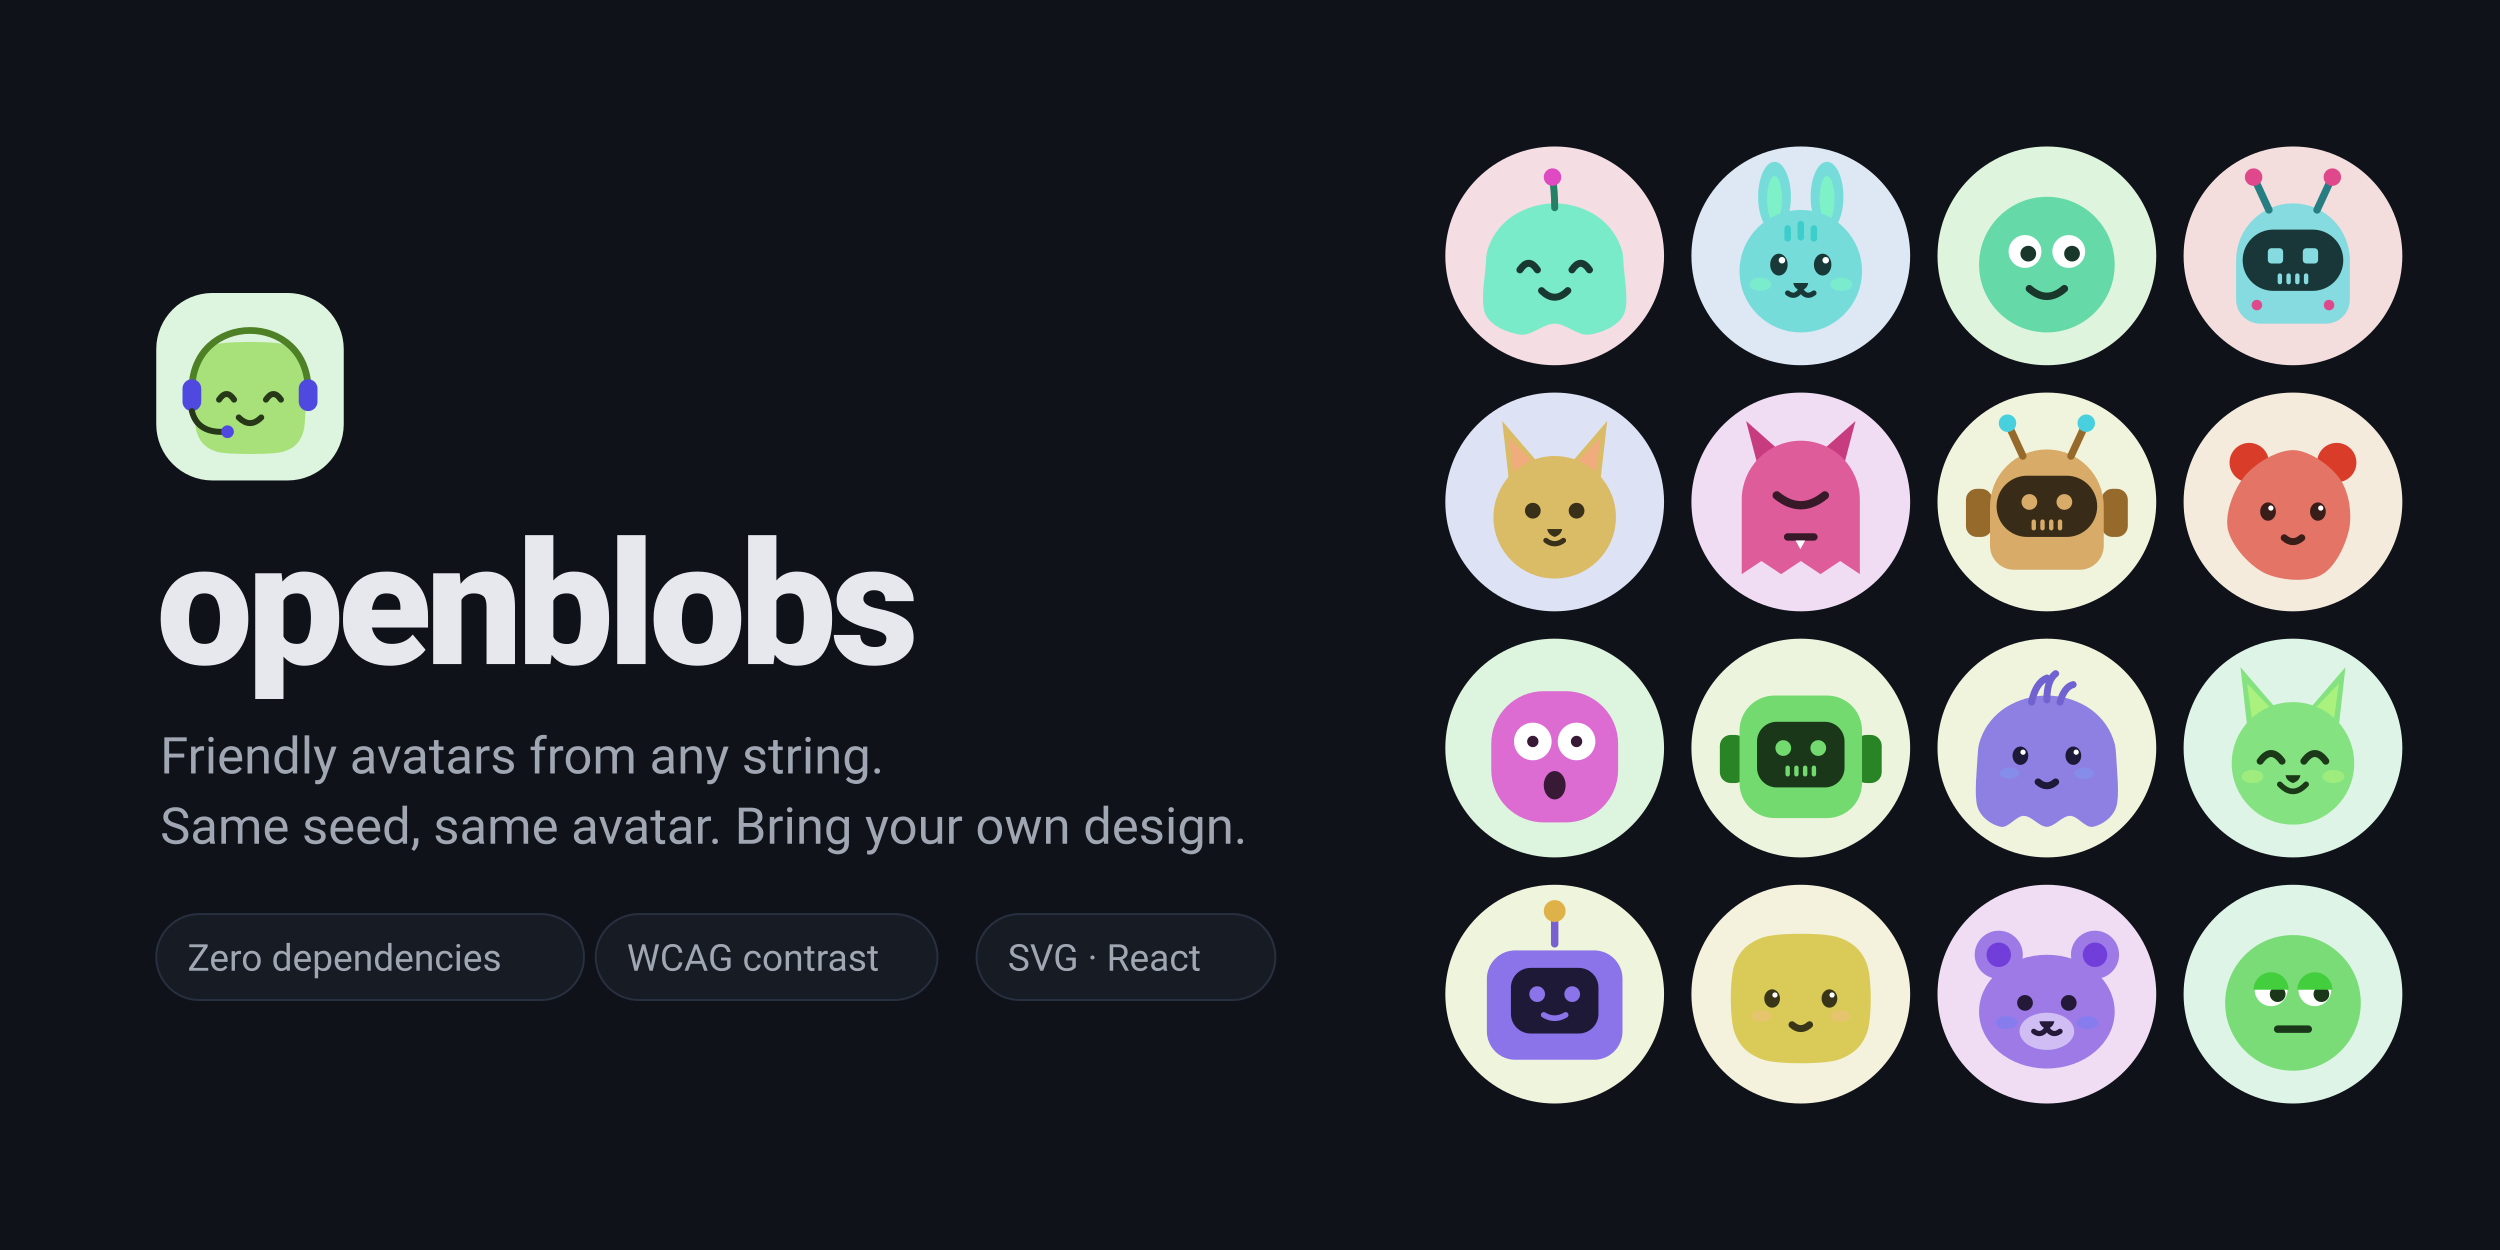
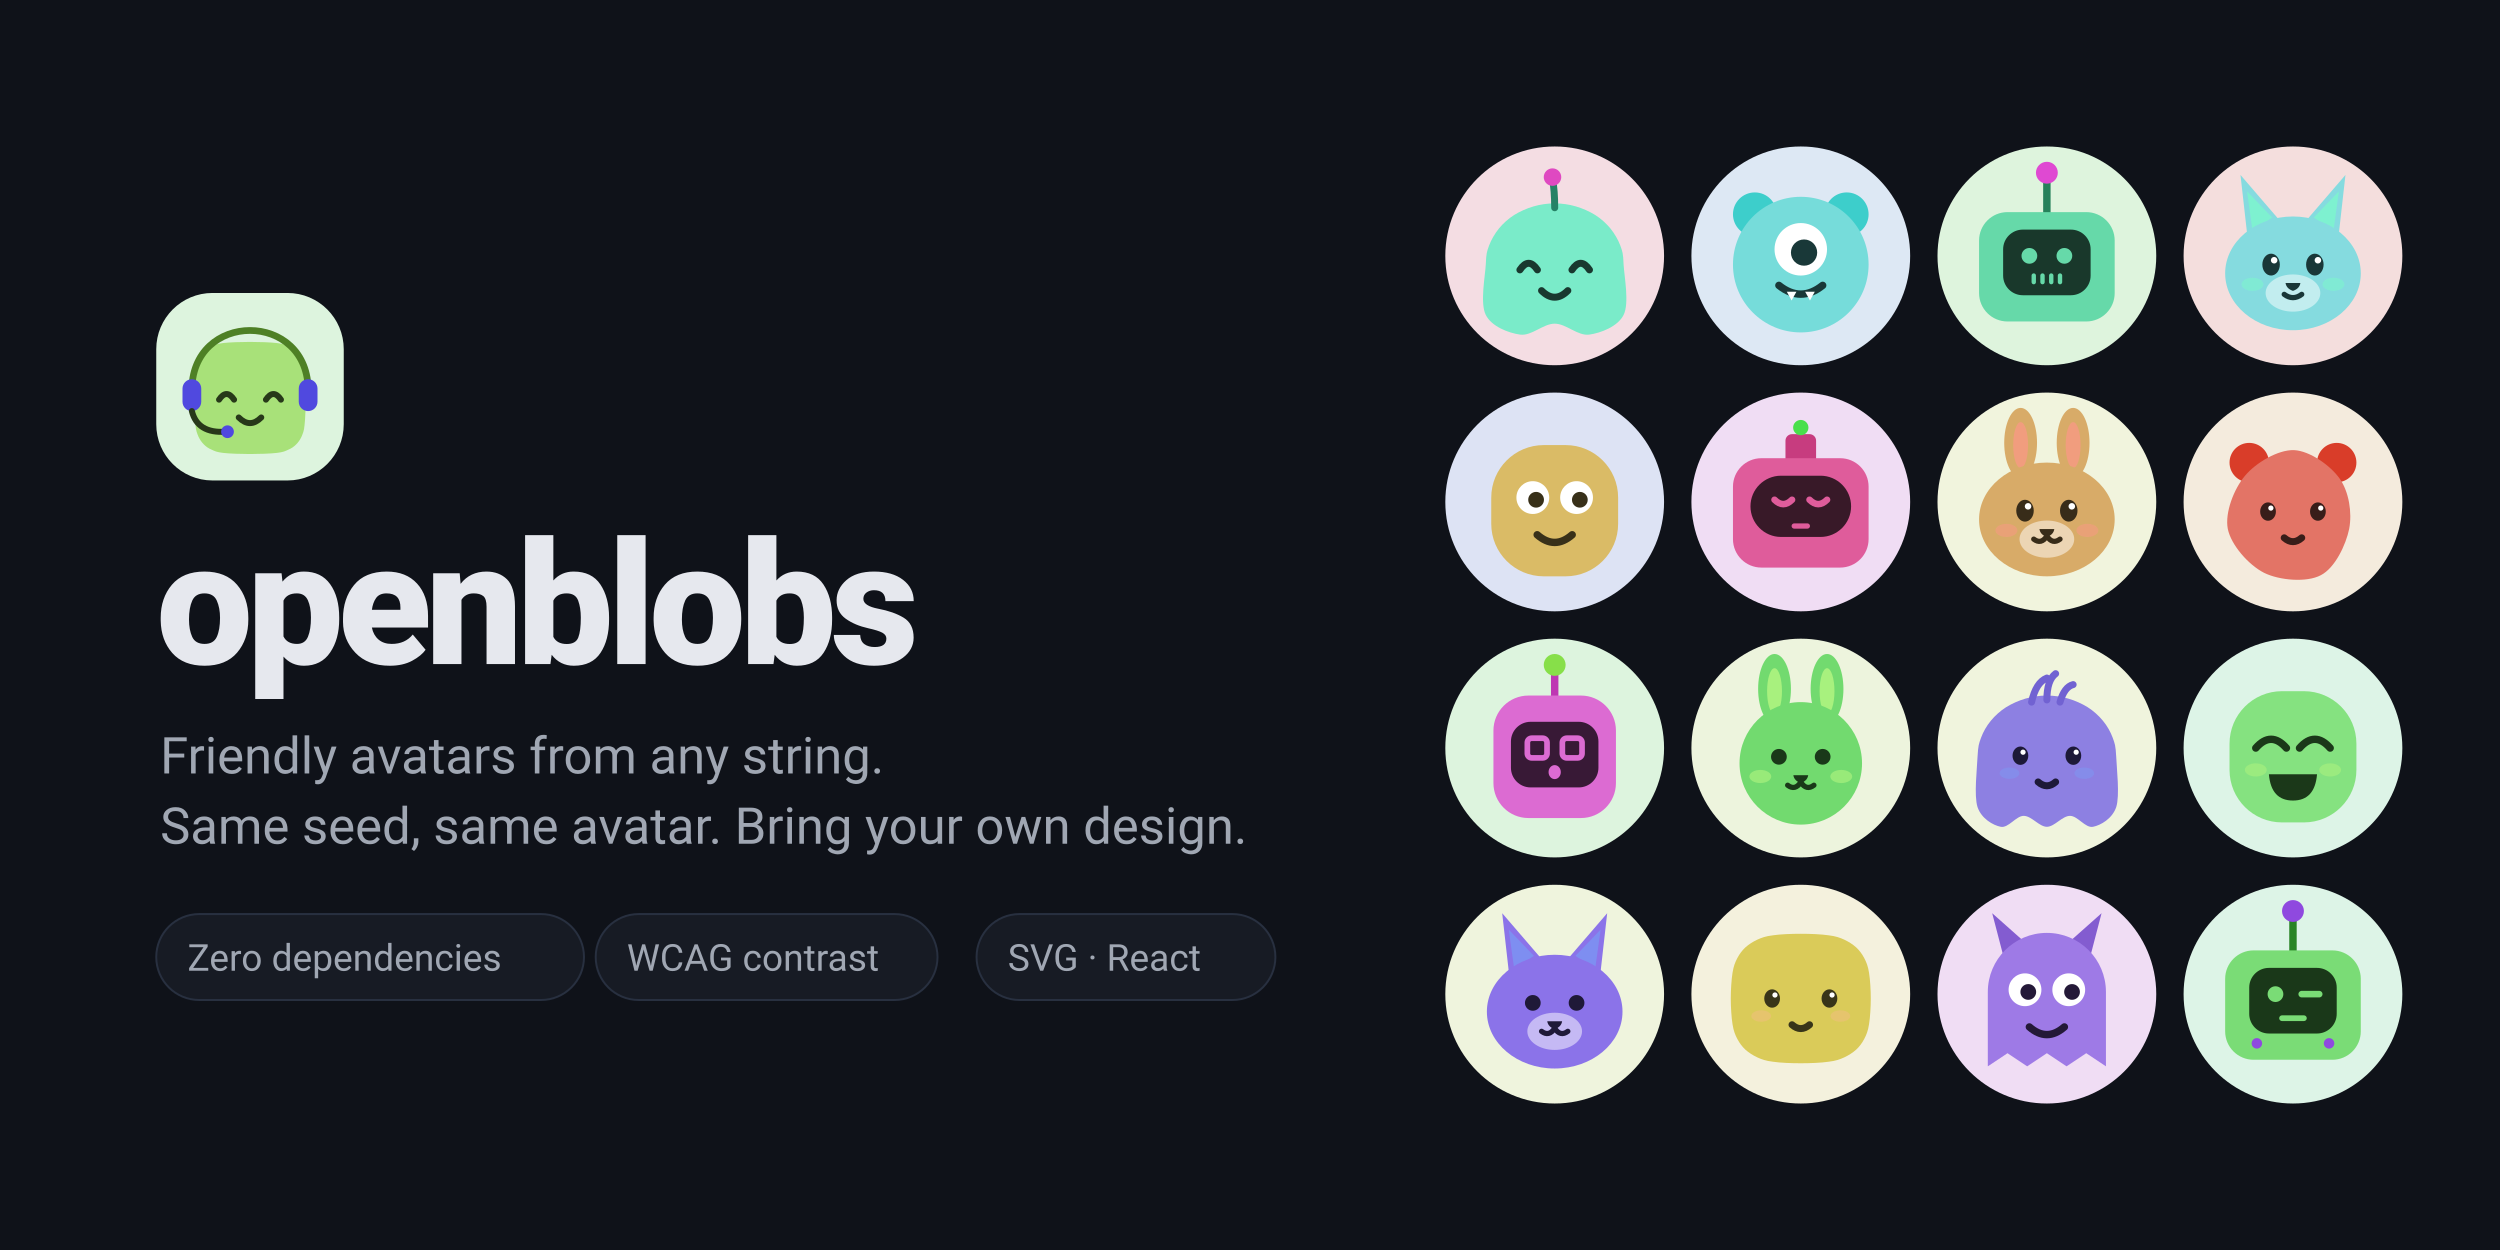
<svg xmlns="http://www.w3.org/2000/svg" viewBox="0 0 1280 640" width="1280" height="640">
  <rect width="1280" height="640" fill="#0f1219" />
  <svg x="80" y="150" viewBox="0 0 100 100" width="96" height="96" aria-hidden="true">
    <rect width="100" height="100" rx="30" fill="#ddf4de" />
    <path d="M79.7 56C79.7 60.8 79.5 67 79.1 70.4C78.8 73.8 78.2 74.8 77.5 76.6C76.7 78.3 75.8 79.6 74.6 80.8C73.4 82 72.1 82.9 70.4 83.6C68.7 84.4 67.7 84.9 64.3 85.3C60.9 85.7 54.8 85.9 50 85.9C45.2 85.9 39.1 85.7 35.7 85.3C32.3 84.9 31.3 84.4 29.6 83.6C27.9 82.9 26.6 82 25.4 80.8C24.2 79.6 23.3 78.3 22.5 76.6C21.8 74.8 21.2 73.8 20.9 70.4C20.5 67 20.3 60.8 20.3 56C20.3 51.2 20.5 45 20.9 41.6C21.2 38.2 21.8 37.2 22.5 35.4C23.3 33.7 24.2 32.4 25.4 31.2C26.6 30 27.9 29.1 29.6 28.4C31.3 27.6 32.3 27.1 35.7 26.7C39.1 26.3 45.2 26.1 50 26.1C54.8 26.1 60.9 26.3 64.3 26.7C67.7 27.1 68.7 27.6 70.4 28.4C72.1 29.1 73.4 30 74.6 31.2C75.8 32.4 76.7 33.7 77.5 35.4C78.2 37.2 78.8 38.2 79.1 41.6C79.5 45 79.7 51.2 79.7 56Z" fill="#a8e179" />
    <path d="M19 53 C18 9 82 9 81 53" stroke="#4e8025" stroke-width="3.6" fill="none" />
    <rect x="14" y="46" width="10" height="17" rx="5" fill="#5049df" />
    <rect x="76" y="46" width="10" height="17" rx="5" fill="#5049df" />
    <path d="M19 63 Q22 75 37 74" stroke="#273819" stroke-width="3.2" stroke-linecap="round" stroke-linejoin="round" fill="none" />
    <circle cx="38" cy="74" r="3.4" fill="#5049df" />
    <path d="M33.5 56.9 q4 -6 8 0 M58.5 56.9 q4 -6 8 0" stroke="#273819" stroke-width="3.2" stroke-linecap="round" stroke-linejoin="round" fill="none" />
    <path d="M44 66.4 q6 6 12 0" stroke="#273819" stroke-width="3.2" stroke-linecap="round" stroke-linejoin="round" fill="none" />
  </svg>
  <text x="80" y="340" font-size="88" fill="#e6e8ee" font-family="system-ui, -apple-system, 'Segoe UI', Roboto, sans-serif" font-weight="800" letter-spacing="-3">openblobs</text>
  <text x="82" y="396" font-size="26" fill="#a0a7b3" font-family="system-ui, -apple-system, 'Segoe UI', Roboto, sans-serif">Friendly avatars from any string.</text>
  <text x="82" y="432" font-size="26" fill="#a0a7b3" font-family="system-ui, -apple-system, 'Segoe UI', Roboto, sans-serif">Same seed, same avatar. Bring your own design.</text>
  <g transform="translate(80 468)">
    <rect width="219" height="44" rx="22" fill="#171b24" stroke="#283040" />
    <text x="16" y="29" font-size="19" fill="#a0a7b3" font-family="system-ui, -apple-system, 'Segoe UI', Roboto, sans-serif">Zero dependencies</text>
  </g>
  <g transform="translate(305 468)">
    <rect width="175" height="44" rx="22" fill="#171b24" stroke="#283040" />
    <text x="16" y="29" font-size="19" fill="#a0a7b3" font-family="system-ui, -apple-system, 'Segoe UI', Roboto, sans-serif">WCAG contrast</text>
  </g>
  <g transform="translate(500 468)">
    <rect width="153" height="44" rx="22" fill="#171b24" stroke="#283040" />
    <text x="16" y="29" font-size="19" fill="#a0a7b3" font-family="system-ui, -apple-system, 'Segoe UI', Roboto, sans-serif">SVG · React</text>
  </g>
  <svg x="740" y="75" viewBox="0 0 100 100" width="112" height="112" aria-hidden="true">
    <circle cx="50" cy="50" r="50" fill="#f4dde3" />
    <path d="M18.5 54C18.7 48.7 19 48.1 20 45.3C21 42.6 22.6 39.9 24.5 37.5C26.4 35.2 28.8 33 31.5 31.3C34.1 29.7 37.2 28.3 40.3 27.4C43.3 26.5 46.8 26 50 26C53.2 26 56.7 26.5 59.7 27.4C62.8 28.3 65.9 29.7 68.5 31.3C71.2 33 73.6 35.2 75.5 37.5C77.4 39.9 79 42.6 80 45.3C81 48.1 81.3 48.7 81.5 54C81.8 59.3 84.2 71.7 81.5 77C78.9 82.3 71 85.3 65.8 86C60.5 86.7 55.3 81 50 81C44.7 81 39.5 86.7 34.2 86C29 85.3 21.1 82.3 18.5 77C15.8 71.7 18.2 59.3 18.5 54Z" fill="#7aebc9" />
    <path d="M50 28 Q50 20 49 15" stroke="#258165" stroke-width="3.2" stroke-linecap="round" stroke-linejoin="round" fill="none" />
    <circle cx="49" cy="14" r="4" fill="#df49c1" />
    <path d="M34.1 56.4 q4 -6 8 0 M57.9 56.4 q4 -6 8 0" stroke="#19382f" stroke-width="3.2" stroke-linecap="round" stroke-linejoin="round" fill="none" />
    <path d="M44 65.9 q6 6 12 0" stroke="#19382f" stroke-width="3.2" stroke-linecap="round" stroke-linejoin="round" fill="none" />
  </svg>
  <svg x="866" y="75" viewBox="0 0 100 100" width="112" height="112" aria-hidden="true">
    <circle cx="50" cy="50" r="50" fill="#dde8f4" />
-     <ellipse cx="38" cy="23" rx="7.5" ry="16" fill="#76dcda" />
-     <ellipse cx="62" cy="23" rx="7.5" ry="16" fill="#76dcda" />
-     <ellipse cx="38" cy="24" rx="3.4" ry="10.5" fill="#7ef1c9" />
-     <ellipse cx="62" cy="24" rx="3.4" ry="10.5" fill="#7ef1c9" />
-     <circle cx="50" cy="57" r="28" fill="#76dcda" />
-     <path d="M44 37.5v4.5M50 35.5v6M56 37.5v4.5" stroke="#3dcecb" stroke-width="3" stroke-linecap="round" />
-     <ellipse cx="40" cy="54" rx="4" ry="5" fill="#193838" />
-     <ellipse cx="60" cy="54" rx="4" ry="5" fill="#193838" />
+     <circle cx="29" cy="31" r="10" fill="#3dcecb" />
+     <circle cx="71" cy="31" r="10" fill="#3dcecb" />
+     <circle cx="50" cy="54" r="31" fill="#76dcda" />
+     <circle cx="50" cy="47" r="12" fill="#fff" />
+     <circle cx="51.5" cy="48.5" r="6" fill="#193838" />
+     <path d="M40 63.5q10 8 20 0" stroke="#193838" stroke-width="3.4" stroke-linecap="round" stroke-linejoin="round" fill="none" />
+     <path d="M43.6 66.4l2.2 4 2.2-4zM52 66.4l2.2 4 2.2-4z" fill="#fff" />
+   </svg>
+   <svg x="992" y="75" viewBox="0 0 100 100" width="112" height="112" aria-hidden="true">
+     <circle cx="50" cy="50" r="50" fill="#def4dd" />
+     <path d="M50 36V15" stroke="#26815b" stroke-width="3.4" stroke-linecap="round" />
+     <circle cx="50" cy="12" r="5" fill="#df49d2" />
+     <rect x="19" y="30" width="62" height="50" rx="13" fill="#66d9a9" />
+     <rect x="30" y="38" width="40" height="30" rx="9" fill="#19382b" />
+     <circle cx="42" cy="50" r="3.6" fill="#66d9a9" />
+     <circle cx="58" cy="50" r="3.6" fill="#66d9a9" />
+     <path d="M44 59v3M48 59v3M52 59v3M56 59v3" stroke="#66d9a9" stroke-width="2" stroke-linecap="round" stroke-linejoin="round" fill="none" />
+   </svg>
+   <svg x="1118" y="75" viewBox="0 0 100 100" width="112" height="112" aria-hidden="true">
+     <circle cx="50" cy="50" r="50" fill="#f4dedd" />
+     <path d="M29.5 44 26 13l18.5 21.5zM70.5 44 74 13 55.5 34.5z" fill="#85dbdf" />
+     <path d="M31.5 38.5 29 20.5l11.5 12zM68.5 38.5 71 20.5l-11.5 12z" fill="#7ef1d0" />
+     <ellipse cx="50" cy="58" rx="31" ry="26" fill="#85dbdf" />
+     <ellipse cx="50" cy="67" rx="12.5" ry="8.5" fill="#fff" opacity=".5" />
+     <ellipse cx="40" cy="54" rx="4" ry="5" fill="#193738" />
+     <ellipse cx="60" cy="54" rx="4" ry="5" fill="#193738" />
    <circle cx="41.4" cy="52" r="1.5" fill="#fff" />
    <circle cx="61.4" cy="52" r="1.5" fill="#fff" />
-     <path d="M46.6 62.4h6.8q-.4 2.6-3.4 3.6-3-1-3.4-3.6z" fill="#193838" />
-     <path d="M50 65.6q-2.6 4-6 1.4M50 65.6q2.6 4 6 1.4" stroke="#193838" stroke-width="2.4" stroke-linecap="round" stroke-linejoin="round" fill="none" />
-     <ellipse cx="31.5" cy="63" rx="5" ry="3" fill="#7ef1c9" opacity=".7" />
-     <ellipse cx="68.5" cy="63" rx="5" ry="3" fill="#7ef1c9" opacity=".7" />
-   </svg>
-   <svg x="992" y="75" viewBox="0 0 100 100" width="112" height="112" aria-hidden="true">
-     <circle cx="50" cy="50" r="50" fill="#def4dd" />
-     <circle cx="50" cy="54" r="31" fill="#66d9a9" />
+     <path d="M46.6 62.4h6.8q-.4 2.6-3.4 3.6-3-1-3.4-3.6z" fill="#193738" />
+     <path d="M46 67.6q4 3 8 0" stroke="#193738" stroke-width="2.4" stroke-linecap="round" stroke-linejoin="round" fill="none" />
+     <ellipse cx="31.5" cy="63" rx="5" ry="3" fill="#7ef1d0" opacity=".7" />
+     <ellipse cx="68.5" cy="63" rx="5" ry="3" fill="#7ef1d0" opacity=".7" />
+   </svg>
+   <svg x="740" y="201" viewBox="0 0 100 100" width="112" height="112" aria-hidden="true">
+     <circle cx="50" cy="50" r="50" fill="#dde3f4" />
+     <rect x="21" y="24" width="58" height="60" rx="24" fill="#dabb66" />
    <circle cx="40" cy="48" r="7.5" fill="#fff" />
    <circle cx="60" cy="48" r="7.5" fill="#fff" />
-     <circle cx="41.5" cy="49" r="3.6" fill="#19382b" />
-     <circle cx="61.5" cy="49" r="3.6" fill="#19382b" />
-     <path d="M42 65q8 7 16 0" stroke="#19382b" stroke-width="3.4" stroke-linecap="round" stroke-linejoin="round" fill="none" />
-   </svg>
-   <svg x="1118" y="75" viewBox="0 0 100 100" width="112" height="112" aria-hidden="true">
-     <circle cx="50" cy="50" r="50" fill="#f4dedd" />
-     <path d="M24 52a26 26 0 0 1 52 0v18a11 11 0 0 1-11 11H35a11 11 0 0 1-11-11z" fill="#85dbdf" />
-     <path d="M39 29 33 16M61 29l6-13" stroke="#267e83" stroke-width="3.4" stroke-linecap="round" />
-     <circle cx="32" cy="14" r="4" fill="#df498c" />
-     <circle cx="68" cy="14" r="4" fill="#df498c" />
-     <rect x="27" y="38" width="46" height="28" rx="14" fill="#193738" />
-     <rect x="38.5" y="46.5" width="7" height="7" rx="1.6" fill="#85dbdf" />
-     <rect x="54.5" y="46.5" width="7" height="7" rx="1.6" fill="#85dbdf" />
-     <path d="M44 59v3M48 59v3M52 59v3M56 59v3" stroke="#85dbdf" stroke-width="2" stroke-linecap="round" stroke-linejoin="round" fill="none" />
-     <circle cx="33.5" cy="72.5" r="2.4" fill="#df498c" />
-     <circle cx="66.5" cy="72.5" r="2.4" fill="#df498c" />
-   </svg>
-   <svg x="740" y="201" viewBox="0 0 100 100" width="112" height="112" aria-hidden="true">
-     <circle cx="50" cy="50" r="50" fill="#dde3f4" />
-     <path d="M29.5 44 26 13l18.5 21.5zM70.5 44 74 13 55.5 34.5z" fill="#dabb66" />
-     <path d="M31.5 38.5 29 20.5l11.5 12zM68.5 38.5 71 20.5l-11.5 12z" fill="#f1ac7e" />
-     <circle cx="50" cy="57" r="28" fill="#dabb66" />
-     <circle cx="40" cy="54" r="3.6" fill="#383019" />
-     <circle cx="60" cy="54" r="3.6" fill="#383019" />
-     <path d="M46.6 62.4h6.8q-.4 2.6-3.4 3.6-3-1-3.4-3.6z" fill="#383019" />
-     <path d="M46 67.6q4 3 8 0" stroke="#383019" stroke-width="2.4" stroke-linecap="round" stroke-linejoin="round" fill="none" />
+     <circle cx="41.5" cy="49" r="3.6" fill="#383019" />
+     <circle cx="61.5" cy="49" r="3.6" fill="#383019" />
+     <path d="M42 65q8 7 16 0" stroke="#383019" stroke-width="3.4" stroke-linecap="round" stroke-linejoin="round" fill="none" />
  </svg>
  <svg x="866" y="201" viewBox="0 0 100 100" width="112" height="112" aria-hidden="true">
    <circle cx="50" cy="50" r="50" fill="#f0ddf4" />
-     <path d="M31 36 25 13 43 29zM69 36l6-23-18 16z" fill="#c73c7f" />
-     <path d="M23 83V49a27 27 0 0 1 54 0v34l-9-6-9 6-9-6-9 6-9-6z" fill="#df5c9b" />
-     <path d="M39 47q11 9 22 0" stroke="#381928" stroke-width="3.8" stroke-linecap="round" stroke-linejoin="round" fill="none" />
-     <path d="M44 66h12" stroke="#381928" stroke-width="3.4" stroke-linecap="round" stroke-linejoin="round" fill="none" />
-     <path d="M47.6 67.6l2.2 4 2.2-4z" fill="#fff" />
+     <rect x="43" y="19" width="14" height="17" rx="3" fill="#c73c7f" />
+     <circle cx="50" cy="16" r="3.5" fill="#49df4b" />
+     <rect x="19" y="30" width="62" height="50" rx="13" fill="#df5c9b" />
+     <rect x="27" y="38" width="46" height="28" rx="14" fill="#381928" />
+     <path d="M38 49q4 4 8 0M54 49q4 4 8 0" stroke="#df5c9b" stroke-width="3" stroke-linecap="round" stroke-linejoin="round" fill="none" />
+     <path d="M47 61h6" stroke="#df5c9b" stroke-width="2.4" stroke-linecap="round" stroke-linejoin="round" fill="none" />
  </svg>
  <svg x="992" y="201" viewBox="0 0 100 100" width="112" height="112" aria-hidden="true">
    <circle cx="50" cy="50" r="50" fill="#f1f4dd" />
-     <rect x="13" y="44" width="12" height="22" rx="5" fill="#956a2b" />
-     <rect x="75" y="44" width="12" height="22" rx="5" fill="#956a2b" />
-     <path d="M24 52a26 26 0 0 1 52 0v18a11 11 0 0 1-11 11H35a11 11 0 0 1-11-11z" fill="#d8ab68" />
-     <path d="M39 29 33 16M61 29l6-13" stroke="#956a2b" stroke-width="3.4" stroke-linecap="round" />
-     <circle cx="32" cy="14" r="4" fill="#49d0df" />
-     <circle cx="68" cy="14" r="4" fill="#49d0df" />
-     <rect x="27" y="38" width="46" height="28" rx="14" fill="#382c19" />
-     <circle cx="42" cy="50" r="3.6" fill="#d8ab68" />
-     <circle cx="58" cy="50" r="3.6" fill="#d8ab68" />
-     <path d="M44 59v3M48 59v3M52 59v3M56 59v3" stroke="#d8ab68" stroke-width="2" stroke-linecap="round" stroke-linejoin="round" fill="none" />
+     <ellipse cx="38" cy="23" rx="7.5" ry="16" fill="#d8ab68" />
+     <ellipse cx="62" cy="23" rx="7.5" ry="16" fill="#d8ab68" />
+     <ellipse cx="38" cy="24" rx="3.4" ry="10.5" fill="#f19d7e" />
+     <ellipse cx="62" cy="24" rx="3.4" ry="10.5" fill="#f19d7e" />
+     <ellipse cx="50" cy="58" rx="31" ry="26" fill="#d8ab68" />
+     <ellipse cx="50" cy="67" rx="12.5" ry="8.5" fill="#fff" opacity=".5" />
+     <ellipse cx="40" cy="54" rx="4" ry="5" fill="#382c19" />
+     <ellipse cx="60" cy="54" rx="4" ry="5" fill="#382c19" />
+     <circle cx="41.4" cy="52" r="1.5" fill="#fff" />
+     <circle cx="61.4" cy="52" r="1.5" fill="#fff" />
+     <path d="M46.6 62.4h6.8q-.4 2.6-3.4 3.6-3-1-3.4-3.6z" fill="#382c19" />
+     <path d="M50 65.6q-2.6 4-6 1.4M50 65.6q2.6 4 6 1.4" stroke="#382c19" stroke-width="2.4" stroke-linecap="round" stroke-linejoin="round" fill="none" />
+     <ellipse cx="31.5" cy="63" rx="5" ry="3" fill="#f19d7e" opacity=".7" />
+     <ellipse cx="68.5" cy="63" rx="5" ry="3" fill="#f19d7e" opacity=".7" />
  </svg>
  <svg x="1118" y="201" viewBox="0 0 100 100" width="112" height="112" aria-hidden="true">
    <circle cx="50" cy="50" r="50" fill="#f4ebdd" />
    <circle cx="30" cy="32" r="9" fill="#d93d29" />
    <circle cx="70" cy="32" r="9" fill="#d93d29" />
    <path d="M20.2 62.3C18.8 54.9 23 44 28.1 38C33.1 32 43.2 26.1 50.4 26.3C57.7 26.6 67.2 33.4 71.4 39.4C75.6 45.4 77.1 54.9 75.7 62.3C74.2 69.6 69.2 80.2 62.7 83.5C56.3 86.9 43.9 85.9 36.8 82.4C29.7 78.8 21.7 69.7 20.2 62.3Z" fill="#e37466" />
    <ellipse cx="38.6" cy="54.4" rx="3.6" ry="4.2" fill="#381d19" />
    <circle cx="39.9" cy="52.8" r="1.2" fill="#fff" />
    <ellipse cx="61.4" cy="54.4" rx="3.6" ry="4.2" fill="#381d19" />
    <circle cx="62.7" cy="52.8" r="1.2" fill="#fff" />
    <path d="M46 66.4 q4 3.5 8 0" stroke="#381d19" stroke-width="3.2" stroke-linecap="round" stroke-linejoin="round" fill="none" />
  </svg>
  <svg x="740" y="327" viewBox="0 0 100 100" width="112" height="112" aria-hidden="true">
    <circle cx="50" cy="50" r="50" fill="#ddf4de" />
-     <rect x="21" y="24" width="58" height="60" rx="24" fill="#dc6bd2" />
-     <circle cx="40" cy="47" r="8.6" fill="#fff" />
-     <circle cx="60" cy="47" r="8.6" fill="#fff" />
-     <circle cx="40" cy="47" r="2.6" fill="#381936" />
-     <circle cx="60" cy="47" r="2.6" fill="#381936" />
-     <ellipse cx="50" cy="67" rx="5" ry="6.5" fill="#381936" />
+     <path d="M50 36V15" stroke="#be37b3" stroke-width="3.4" stroke-linecap="round" />
+     <circle cx="50" cy="12" r="5" fill="#87df49" />
+     <rect x="22" y="26" width="56" height="56" rx="16" fill="#dc6bd2" />
+     <rect x="30" y="38" width="40" height="30" rx="9" fill="#381936" />
+     <rect x="37.5" y="45.5" width="9" height="9" rx="2" stroke="#dc6bd2" stroke-width="2.6" fill="none" />
+     <rect x="53.5" y="45.5" width="9" height="9" rx="2" stroke="#dc6bd2" stroke-width="2.6" fill="none" />
+     <ellipse cx="50" cy="61" rx="2.8" ry="3.2" fill="#dc6bd2" />
  </svg>
  <svg x="866" y="327" viewBox="0 0 100 100" width="112" height="112" aria-hidden="true">
    <circle cx="50" cy="50" r="50" fill="#edf4dd" />
-     <rect x="13" y="44" width="12" height="22" rx="5" fill="#298426" />
-     <rect x="75" y="44" width="12" height="22" rx="5" fill="#298426" />
-     <rect x="22" y="26" width="56" height="56" rx="16" fill="#72da6f" />
-     <rect x="30" y="38" width="40" height="30" rx="9" fill="#1a3819" />
-     <circle cx="42" cy="50" r="3.6" fill="#72da6f" />
-     <circle cx="58" cy="50" r="3.6" fill="#72da6f" />
-     <path d="M44 59v3M48 59v3M52 59v3M56 59v3" stroke="#72da6f" stroke-width="2" stroke-linecap="round" stroke-linejoin="round" fill="none" />
+     <ellipse cx="38" cy="23" rx="7.5" ry="16" fill="#72da6f" />
+     <ellipse cx="62" cy="23" rx="7.5" ry="16" fill="#72da6f" />
+     <ellipse cx="38" cy="24" rx="3.4" ry="10.5" fill="#a8f17e" />
+     <ellipse cx="62" cy="24" rx="3.4" ry="10.5" fill="#a8f17e" />
+     <circle cx="50" cy="57" r="28" fill="#72da6f" />
+     <circle cx="40" cy="54" r="3.6" fill="#1a3819" />
+     <circle cx="60" cy="54" r="3.6" fill="#1a3819" />
+     <path d="M46.6 62.4h6.8q-.4 2.6-3.4 3.6-3-1-3.4-3.6z" fill="#1a3819" />
+     <path d="M50 65.6q-2.6 4-6 1.4M50 65.6q2.6 4 6 1.4" stroke="#1a3819" stroke-width="2.4" stroke-linecap="round" stroke-linejoin="round" fill="none" />
+     <ellipse cx="31.5" cy="63" rx="5" ry="3" fill="#a8f17e" opacity=".7" />
+     <ellipse cx="68.5" cy="63" rx="5" ry="3" fill="#a8f17e" opacity=".7" />
  </svg>
  <svg x="992" y="327" viewBox="0 0 100 100" width="112" height="112" aria-hidden="true">
    <circle cx="50" cy="50" r="50" fill="#f0f4dd" />
    <path d="M18.3 54C18.6 48.7 18.9 48.1 19.9 45.3C20.9 42.6 22.4 39.9 24.4 37.5C26.3 35.2 28.7 33 31.4 31.3C34 29.7 37.1 28.3 40.2 27.4C43.3 26.5 46.7 26 50 26C53.3 26 56.7 26.5 59.8 27.4C62.9 28.3 66 29.7 68.6 31.3C71.3 33 73.7 35.2 75.6 37.5C77.6 39.9 79.1 42.6 80.1 45.3C81.1 48.1 81.4 48.7 81.7 54C81.9 59.3 83.4 71.7 81.7 77C79.9 82.3 74.6 85.3 71.1 86C67.6 86.7 64.1 81 60.6 81C57 81 53.5 86 50 86C46.5 86 43 81 39.4 81C35.9 81 32.4 86.7 28.9 86C25.4 85.3 20.1 82.3 18.3 77C16.6 71.7 18.1 59.3 18.3 54Z" fill="#8d80e2" />
    <path d="M43 29 q2 -9 7 -11 M50 28 q0 -9 4 -12 M56 29 q2 -7 6 -8" stroke="#7162d2" stroke-width="3.2" stroke-linecap="round" stroke-linejoin="round" fill="none" />
    <ellipse cx="32.9" cy="61.5" rx="4.5" ry="2.6" fill="#7e95f1" opacity=".55" />
    <ellipse cx="67.1" cy="61.5" rx="4.5" ry="2.6" fill="#7e95f1" opacity=".55" />
    <ellipse cx="37.9" cy="53.5" rx="3.6" ry="4.2" fill="#1d1938" />
    <circle cx="39.1" cy="51.9" r="1.2" fill="#fff" />
    <ellipse cx="62.1" cy="53.5" rx="3.6" ry="4.2" fill="#1d1938" />
    <circle cx="63.4" cy="51.9" r="1.2" fill="#fff" />
    <path d="M46 65.5 q4 3.5 8 0" stroke="#1d1938" stroke-width="3.2" stroke-linecap="round" stroke-linejoin="round" fill="none" />
  </svg>
  <svg x="1118" y="327" viewBox="0 0 100 100" width="112" height="112" aria-hidden="true">
    <circle cx="50" cy="50" r="50" fill="#ddf4e7" />
-     <path d="M29.5 44 26 13l18.5 21.5zM70.5 44 74 13 55.5 34.5z" fill="#85e280" />
-     <path d="M31.5 38.5 29 20.5l11.5 12zM68.5 38.5 71 20.5l-11.5 12z" fill="#aaf17e" />
-     <circle cx="50" cy="57" r="28" fill="#85e280" />
-     <path d="M35 56q5-7 10 0M55 56q5-7 10 0" stroke="#1b3819" stroke-width="3.2" stroke-linecap="round" stroke-linejoin="round" fill="none" />
-     <path d="M46.6 62.4h6.8q-.4 2.6-3.4 3.6-3-1-3.4-3.6z" fill="#1b3819" />
-     <path d="M44 66.6q6 6.4 12 0" stroke="#1b3819" stroke-width="2.6" stroke-linecap="round" stroke-linejoin="round" fill="none" />
-     <ellipse cx="31.5" cy="63" rx="5" ry="3" fill="#aaf17e" opacity=".7" />
-     <ellipse cx="68.5" cy="63" rx="5" ry="3" fill="#aaf17e" opacity=".7" />
+     <rect x="21" y="24" width="58" height="60" rx="24" fill="#85e280" />
+     <path d="M33 50q7-8 14 0M53 50q7-8 14 0" stroke="#1b3819" stroke-width="3.4" stroke-linecap="round" stroke-linejoin="round" fill="none" />
+     <path d="M39 62h22q-1 12-11 12T39 62z" fill="#1b3819" />
+     <ellipse cx="33" cy="60" rx="5" ry="3" fill="#aaf17e" opacity=".6" />
+     <ellipse cx="67" cy="60" rx="5" ry="3" fill="#aaf17e" opacity=".6" />
  </svg>
  <svg x="740" y="453" viewBox="0 0 100 100" width="112" height="112" aria-hidden="true">
    <circle cx="50" cy="50" r="50" fill="#eff4dd" />
-     <rect x="19" y="30" width="62" height="50" rx="13" fill="#8b73e9" />
-     <path d="M50 27V15" stroke="#7761d1" stroke-width="3.4" stroke-linecap="round" />
-     <circle cx="50" cy="12" r="5" fill="#dfb249" />
-     <rect x="30" y="38" width="40" height="30" rx="9" fill="#1f1938" />
-     <circle cx="42" cy="50" r="3.6" fill="#8b73e9" />
-     <circle cx="58" cy="50" r="3.6" fill="#8b73e9" />
-     <path d="M45 59.5q5 3 10 0" stroke="#8b73e9" stroke-width="2.6" stroke-linecap="round" stroke-linejoin="round" fill="none" />
+     <path d="M29.5 44 26 13l18.5 21.5zM70.5 44 74 13 55.5 34.5z" fill="#8b73e9" />
+     <path d="M31.5 38.5 29 20.5l11.5 12zM68.5 38.5 71 20.5l-11.5 12z" fill="#7e8ef1" />
+     <ellipse cx="50" cy="58" rx="31" ry="26" fill="#8b73e9" />
+     <ellipse cx="50" cy="67" rx="12.5" ry="8.5" fill="#fff" opacity=".5" />
+     <circle cx="40" cy="54" r="3.6" fill="#1f1938" />
+     <circle cx="60" cy="54" r="3.6" fill="#1f1938" />
+     <path d="M46.6 62.4h6.8q-.4 2.6-3.4 3.6-3-1-3.4-3.6z" fill="#1f1938" />
+     <path d="M50 65.6q-2.6 4-6 1.4M50 65.6q2.6 4 6 1.4" stroke="#1f1938" stroke-width="2.4" stroke-linecap="round" stroke-linejoin="round" fill="none" />
  </svg>
  <svg x="866" y="453" viewBox="0 0 100 100" width="112" height="112" aria-hidden="true">
    <circle cx="50" cy="50" r="50" fill="#f4f1dd" />
    <path d="M82 52C82 55.9 81.7 60.7 81.2 63.8C80.7 66.9 80 68.6 79 70.5C78 72.4 76.8 74 75.3 75.4C73.7 76.8 72 77.9 69.9 78.9C67.9 79.8 66.1 80.5 62.7 80.9C59.4 81.4 54.2 81.6 50 81.6C45.8 81.6 40.6 81.4 37.3 80.9C33.9 80.5 32.1 79.8 30.1 78.9C28 77.9 26.3 76.8 24.7 75.4C23.2 74 22 72.4 21 70.5C20 68.6 19.3 66.9 18.8 63.8C18.3 60.7 18 55.9 18 52C18 48.1 18.3 43.3 18.8 40.2C19.3 37.1 20 35.4 21 33.5C22 31.6 23.2 30 24.7 28.6C26.3 27.2 28 26.1 30.1 25.1C32.1 24.2 33.9 23.5 37.3 23.1C40.6 22.6 45.8 22.4 50 22.4C54.2 22.4 59.4 22.6 62.7 23.1C66.1 23.5 67.9 24.2 69.9 25.1C72 26.1 73.7 27.2 75.3 28.6C76.8 30 78 31.6 79 33.5C80 35.4 80.7 37.1 81.2 40.2C81.7 43.3 82 48.1 82 52Z" fill="#dacb59" />
    <ellipse cx="31.9" cy="60" rx="4.5" ry="2.6" fill="#f1bd7e" opacity=".55" />
    <ellipse cx="68.1" cy="60" rx="4.5" ry="2.6" fill="#f1bd7e" opacity=".55" />
    <ellipse cx="36.9" cy="52" rx="3.6" ry="4.2" fill="#383519" />
    <circle cx="38.2" cy="50.4" r="1.2" fill="#fff" />
    <ellipse cx="63.1" cy="52" rx="3.6" ry="4.2" fill="#383519" />
    <circle cx="64.3" cy="50.4" r="1.2" fill="#fff" />
    <path d="M46 64 q4 3.5 8 0" stroke="#383519" stroke-width="3.2" stroke-linecap="round" stroke-linejoin="round" fill="none" />
  </svg>
  <svg x="992" y="453" viewBox="0 0 100 100" width="112" height="112" aria-hidden="true">
    <circle cx="50" cy="50" r="50" fill="#f0ddf4" />
-     <circle cx="28" cy="32" r="11" fill="#9e7ae6" />
-     <circle cx="72" cy="32" r="11" fill="#9e7ae6" />
-     <circle cx="28" cy="32" r="5.6" fill="#723eda" />
-     <circle cx="72" cy="32" r="5.6" fill="#723eda" />
-     <ellipse cx="50" cy="58" rx="31" ry="26" fill="#9e7ae6" />
-     <ellipse cx="50" cy="67" rx="12.5" ry="8.5" fill="#fff" opacity=".5" />
-     <circle cx="40" cy="54" r="3.6" fill="#241938" />
-     <circle cx="60" cy="54" r="3.6" fill="#241938" />
-     <path d="M46.6 62.4h6.8q-.4 2.6-3.4 3.6-3-1-3.4-3.6z" fill="#241938" />
-     <path d="M50 65.6q-2.6 4-6 1.4M50 65.6q2.6 4 6 1.4" stroke="#241938" stroke-width="2.4" stroke-linecap="round" stroke-linejoin="round" fill="none" />
-     <ellipse cx="31.5" cy="63" rx="5" ry="3" fill="#7e7ef1" opacity=".7" />
-     <ellipse cx="68.5" cy="63" rx="5" ry="3" fill="#7e7ef1" opacity=".7" />
+     <path d="M31 36 25 13 43 29zM69 36l6-23-18 16z" fill="#835cd0" />
+     <path d="M23 83V49a27 27 0 0 1 54 0v34l-9-6-9 6-9-6-9 6-9-6z" fill="#9e7ae6" />
+     <circle cx="40" cy="48" r="7.5" fill="#fff" />
+     <circle cx="60" cy="48" r="7.5" fill="#fff" />
+     <circle cx="41.5" cy="49" r="3.6" fill="#241938" />
+     <circle cx="61.5" cy="49" r="3.6" fill="#241938" />
+     <path d="M42 65q8 7 16 0" stroke="#241938" stroke-width="3.4" stroke-linecap="round" stroke-linejoin="round" fill="none" />
  </svg>
  <svg x="1118" y="453" viewBox="0 0 100 100" width="112" height="112" aria-hidden="true">
    <circle cx="50" cy="50" r="50" fill="#ddf4e7" />
-     <circle cx="50" cy="54" r="31" fill="#7adc76" />
-     <circle cx="40" cy="48" r="7.5" fill="#fff" />
-     <circle cx="60" cy="48" r="7.5" fill="#fff" />
-     <circle cx="43" cy="50" r="3.6" fill="#1a3819" />
-     <circle cx="63" cy="50" r="3.6" fill="#1a3819" />
-     <path d="M32 48a8 8 0 0 1 16 0zM52 48a8 8 0 0 1 16 0z" fill="#42ce3d" />
-     <path d="M43 66h14" stroke="#1a3819" stroke-width="3.4" stroke-linecap="round" stroke-linejoin="round" fill="none" />
+     <path d="M50 36V15" stroke="#298426" stroke-width="3.4" stroke-linecap="round" />
+     <circle cx="50" cy="12" r="5" fill="#8f49df" />
+     <rect x="19" y="30" width="62" height="50" rx="13" fill="#7adc76" />
+     <rect x="30" y="38" width="40" height="30" rx="9" fill="#1a3819" />
+     <circle cx="42" cy="50" r="3.6" fill="#7adc76" />
+     <path d="M54 50h8" stroke="#7adc76" stroke-width="3" stroke-linecap="round" stroke-linejoin="round" fill="none" />
+     <path d="M45 61h10" stroke="#7adc76" stroke-width="2.6" stroke-linecap="round" stroke-linejoin="round" fill="none" />
+     <circle cx="33.5" cy="72.5" r="2.4" fill="#8f49df" />
+     <circle cx="66.5" cy="72.5" r="2.4" fill="#8f49df" />
  </svg>
</svg>
